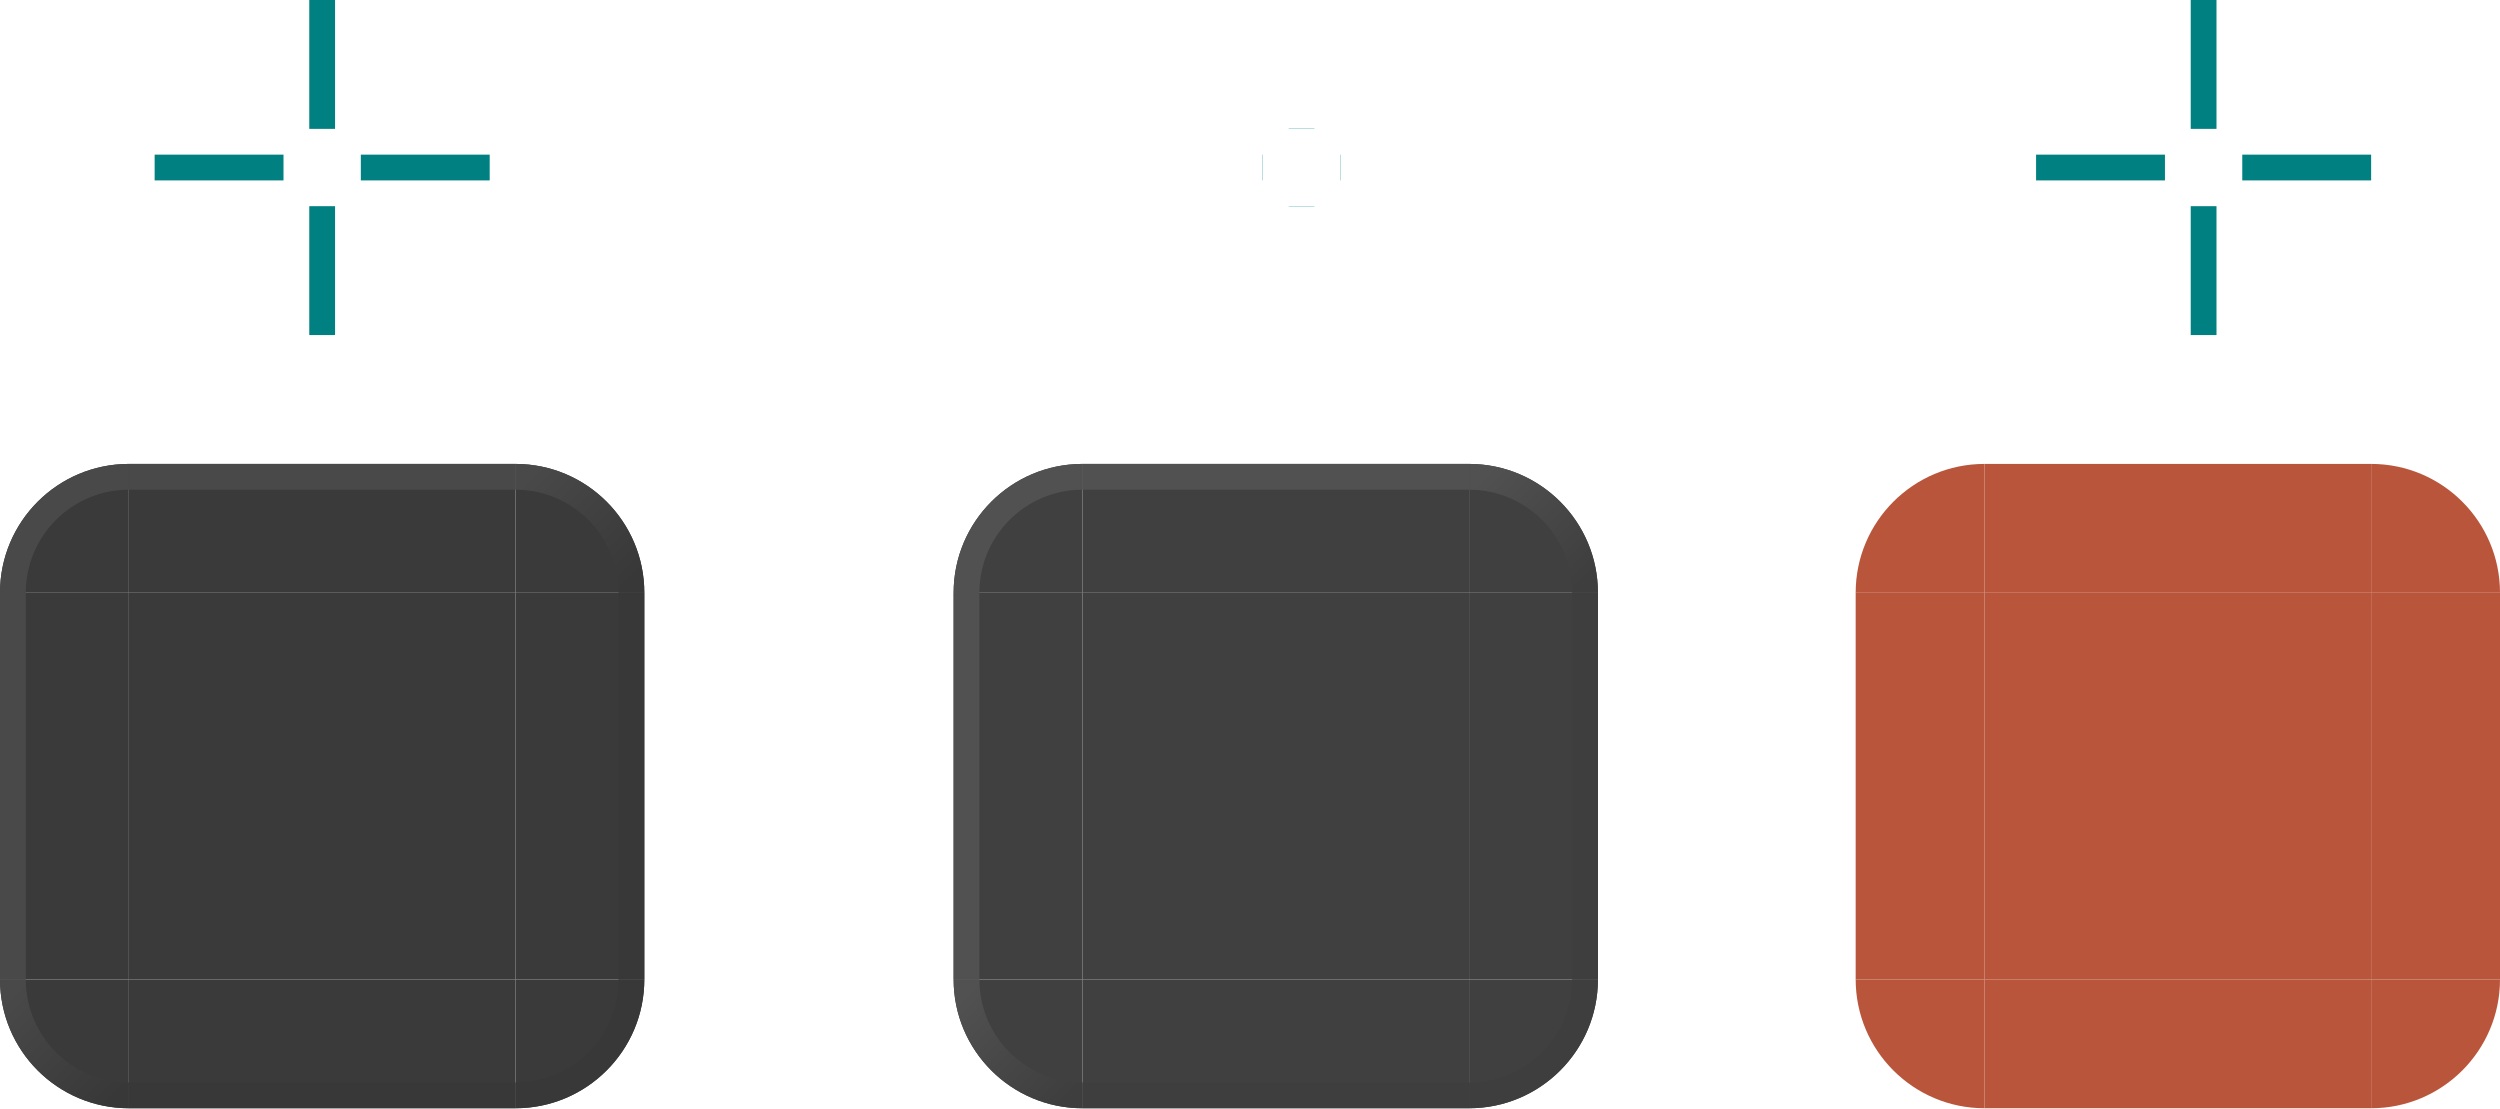
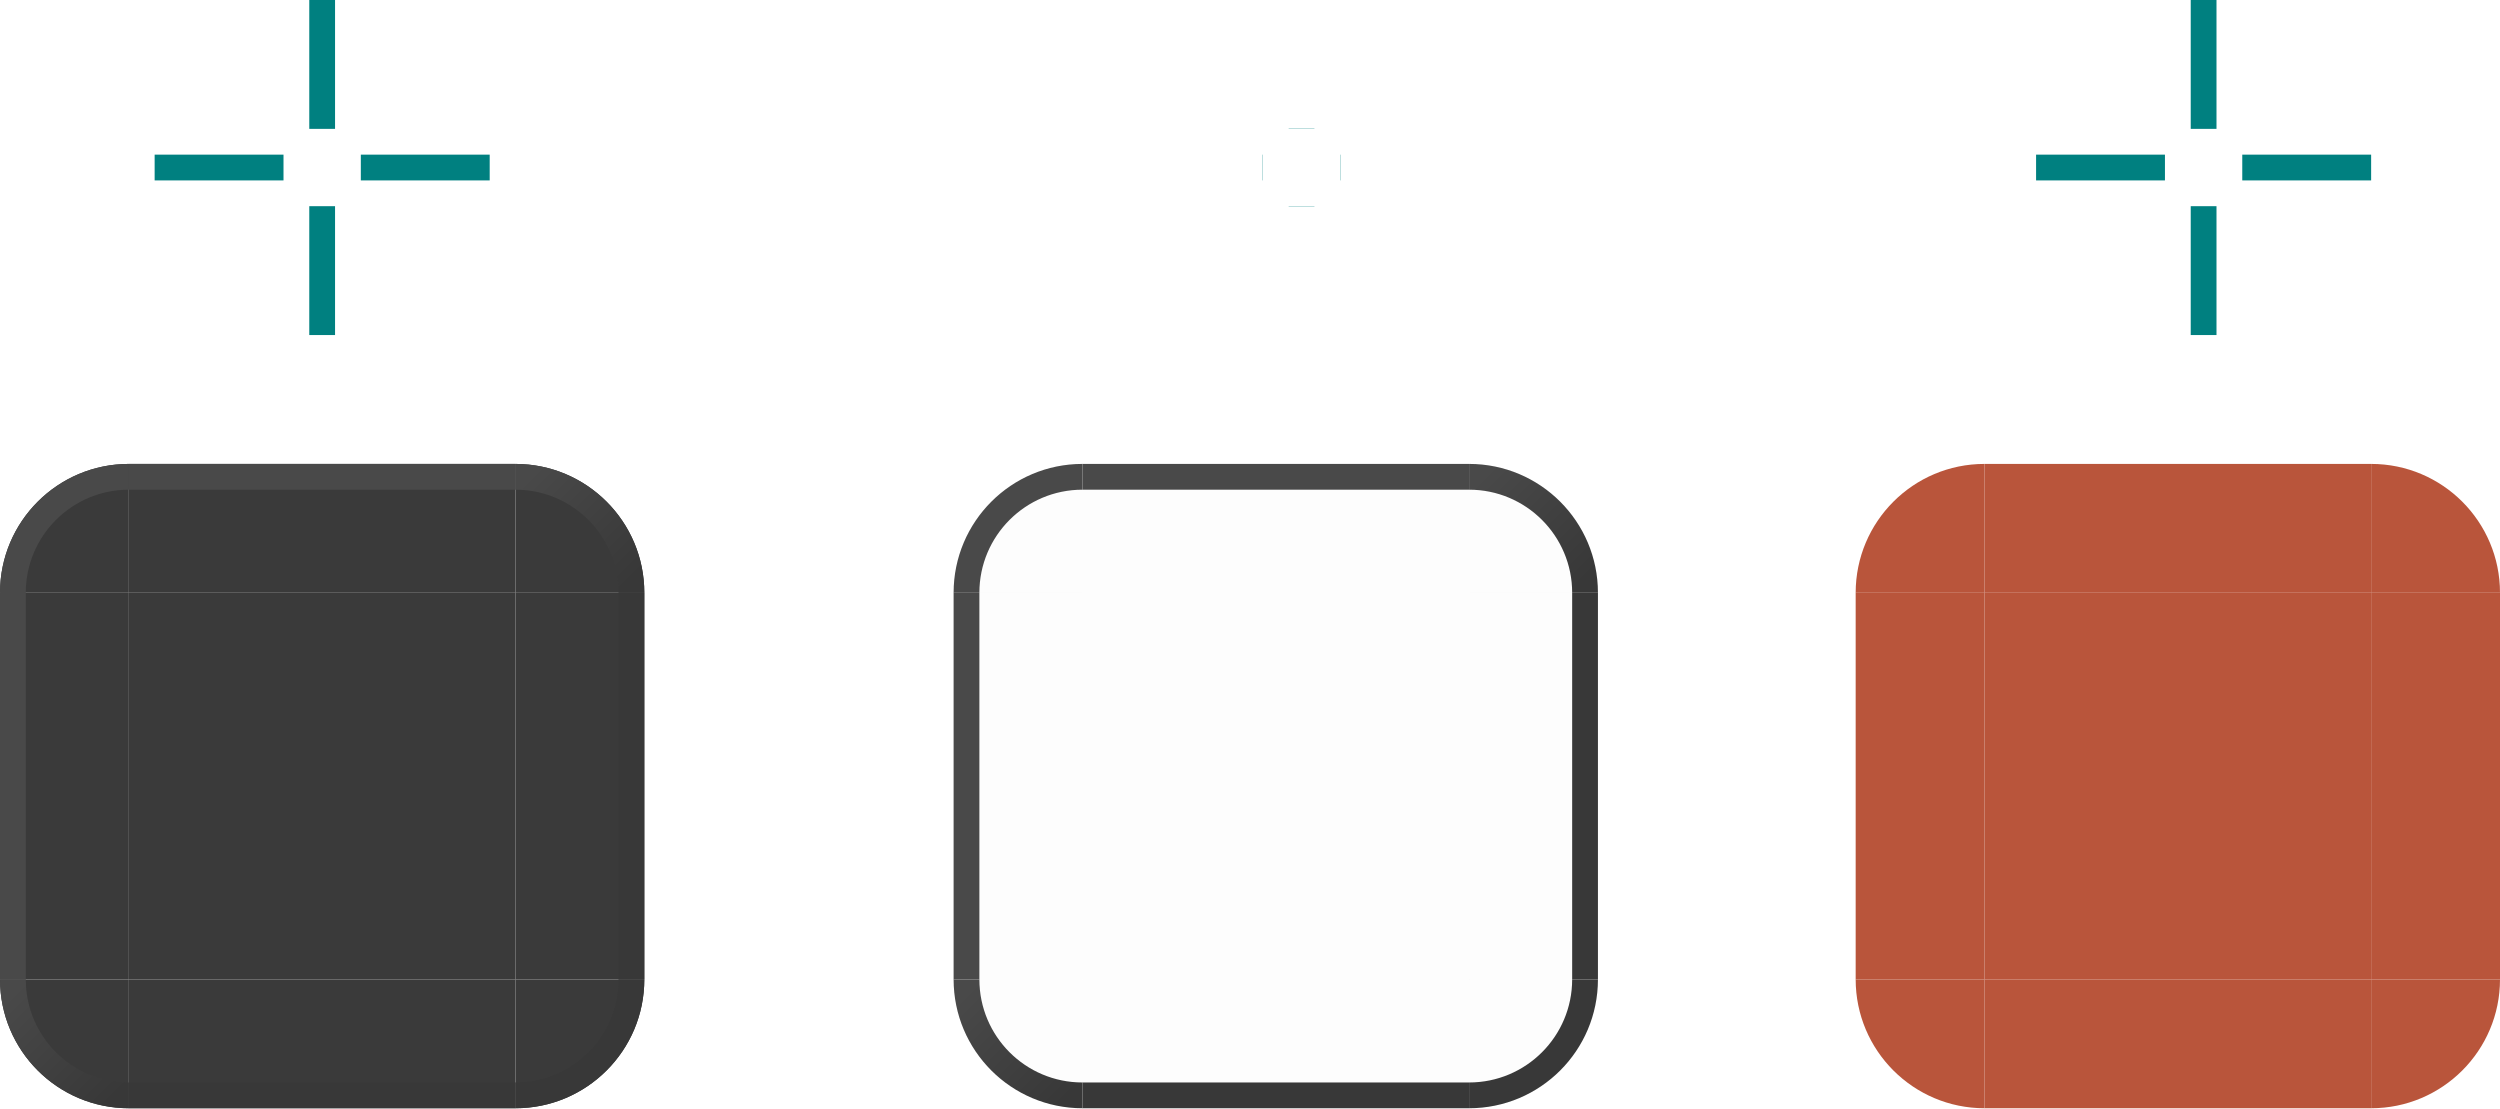
<svg xmlns="http://www.w3.org/2000/svg" xmlns:xlink="http://www.w3.org/1999/xlink" width="97" height="43" viewBox="0 0 97 43" version="1.1" id="svg17788">
  <defs id="defs17785">
    <linearGradient xlink:href="#linearGradient3436" id="linearGradient8986" gradientUnits="userSpaceOnUse" x1="265" y1="616" x2="269" y2="620" gradientTransform="translate(170,-140)" />
    <linearGradient id="linearGradient3436">
      <stop style="stop-color:#494949;stop-opacity:1" offset="0" id="stop9356" />
      <stop style="stop-color:#383838;stop-opacity:1" offset="1" id="stop9358" />
    </linearGradient>
    <linearGradient xlink:href="#linearGradient3436" id="linearGradient8984" gradientUnits="userSpaceOnUse" x1="269" y1="620" x2="265" y2="616" gradientTransform="rotate(180,342.5,557.5)" />
-     <linearGradient xlink:href="#linearGradient6775" id="linearGradient4179" gradientUnits="userSpaceOnUse" gradientTransform="translate(170,-140)" x1="265" y1="616" x2="269" y2="620" />
-     <linearGradient id="linearGradient6775">
-       <stop style="stop-color:#515151;stop-opacity:1" offset="0" id="stop3302" />
-       <stop style="stop-color:#3e3e3e;stop-opacity:1" offset="1" id="stop3304" />
-     </linearGradient>
-     <linearGradient xlink:href="#linearGradient6775" id="linearGradient4177" gradientUnits="userSpaceOnUse" gradientTransform="rotate(180,342.5,557.5)" x1="269" y1="620" x2="265" y2="616" />
+     <linearGradient xlink:href="#linearGradient3436" id="linearGradient4179" gradientUnits="userSpaceOnUse" gradientTransform="translate(170,-140)" x1="265" y1="616" x2="269" y2="620" />
+     <linearGradient xlink:href="#linearGradient3436" id="linearGradient4177" gradientUnits="userSpaceOnUse" gradientTransform="rotate(180,342.5,557.5)" x1="269" y1="620" x2="265" y2="616" />
  </defs>
  <g id="layer1" transform="translate(-448,513)">
    <path id="normal-hint-top-margin" d="m 460,-513 h 1 v 5 h -1 z" style="fill:#008080;fill-rule:evenodd;stroke-width:1" />
    <path id="normal-hint-bottom-margin" d="m 460,-505 h 1 v 5 h -1 z" style="fill:#008080;fill-rule:evenodd;stroke-width:1" />
    <path id="normal-hint-left-margin" d="m 454,-507 h 5 v 1 h -5 z" style="fill:#008080;fill-rule:evenodd;stroke-width:1" />
    <rect style="fill:#3a3a3a;fill-opacity:1;stroke:none;stroke-width:0.5;stroke-linecap:round" id="normal-center" width="15" height="15" x="453" y="-490" />
    <g id="normal-topright" transform="translate(33,-970)">
      <path style="fill:#3a3a3a;fill-opacity:1;stroke:none;stroke-width:0.5;stroke-linecap:round" id="path8942" d="m 440,-480 a 5,5 0 0 1 -5,5 v -5 z" transform="scale(1,-1)" />
      <path id="path8944" style="fill:url(#linearGradient8986);fill-opacity:1;stroke:none;stroke-width:0.5;stroke-linecap:round" d="m 435,475 v 1 a 4,4 0 0 1 4,4 h 1 a 5,5 0 0 0 -5,-5 z" />
    </g>
    <g id="normal-topleft" transform="translate(33,-970)">
      <path style="fill:#3a3a3a;fill-opacity:1;stroke:none;stroke-width:0.5;stroke-linecap:round" id="path8948" d="m -415,-480 a 5,5 0 0 1 -5,5 v -5 z" transform="scale(-1)" />
      <path id="path8950" style="fill:#494949;fill-opacity:1;stroke:none;stroke-width:0.5;stroke-linecap:round" d="m 420,475 v 1 a 4,4 0 0 0 -4,4 h -1 a 5,5 0 0 1 5,-5 z" />
    </g>
    <g id="normal-bottomleft" transform="translate(33,-970)">
      <path style="fill:#3a3a3a;fill-opacity:1;stroke:none;stroke-width:0.5;stroke-linecap:round" id="path8960" d="m -415,495 a 5,5 0 0 1 -5,5 v -5 z" transform="scale(-1,1)" />
      <path id="path8962" style="fill:url(#linearGradient8984);fill-opacity:1;stroke:none;stroke-width:0.5;stroke-linecap:round" d="m 420,500 v -1 a 4,4 0 0 1 -4,-4 h -1 a 5,5 0 0 0 5,5 z" />
    </g>
    <g id="normal-bottomright" transform="translate(33,-970)">
      <path style="fill:#3a3a3a;fill-opacity:1;stroke:none;stroke-width:0.5;stroke-linecap:round" id="path8966" d="m 440,495 a 5,5 0 0 1 -5,5 v -5 z" />
      <path id="path8968" style="fill:#383838;fill-opacity:1;stroke:none;stroke-width:0.5;stroke-linecap:round" d="m 435,500 v -1 a 4,4 0 0 0 4,-4 h 1 a 5,5 0 0 1 -5,5 z" />
    </g>
    <g id="normal-right" transform="translate(33,-970)">
      <rect style="fill:#3a3a3a;fill-opacity:1;stroke:none;stroke-width:0.5;stroke-linecap:round" id="rect8954" width="15" height="5" x="480" y="-440" transform="rotate(90)" />
      <rect style="fill:#383838;fill-opacity:1;stroke:none;stroke-width:0.5;stroke-linecap:round" id="rect8956" width="15" height="1" x="480" y="-440" transform="rotate(90)" />
    </g>
    <g id="normal-left" transform="translate(33,-970)">
      <rect style="fill:#3a3a3a;fill-opacity:1;stroke:none;stroke-width:0.5;stroke-linecap:round" id="rect8972" width="15" height="5" x="-495" y="415" transform="rotate(-90)" />
      <rect style="fill:#494949;fill-opacity:1;stroke:none;stroke-width:0.5;stroke-linecap:round" id="rect8974" width="15" height="1" x="-495" y="415" transform="rotate(-90)" />
    </g>
    <g id="normal-top" transform="rotate(90,929,19)">
      <rect style="fill:#3a3a3a;fill-opacity:1;stroke:none;stroke-width:0.5;stroke-linecap:round" id="rect3376" width="15" height="5" x="-495" y="415" transform="rotate(-90)" />
      <rect style="fill:#494949;fill-opacity:1;stroke:none;stroke-width:0.5;stroke-linecap:round" id="rect3378" width="15" height="1" x="-495" y="415" transform="rotate(-90)" />
    </g>
    <g id="normal-bottom" transform="rotate(90,929,19)">
      <rect style="fill:#3a3a3a;fill-opacity:1;stroke:none;stroke-width:0.5;stroke-linecap:round" id="rect3384" width="15" height="5" x="480" y="-440" transform="rotate(90)" />
      <rect style="fill:#383838;fill-opacity:1;stroke:none;stroke-width:0.5;stroke-linecap:round" id="rect3386" width="15" height="1" x="480" y="-440" transform="rotate(90)" />
    </g>
    <path id="normal-hint-right-margin" d="m 462,-507 h 5 v 1 h -5 z" style="fill:#008080;fill-rule:evenodd;stroke-width:1" />
-     <rect style="fill:#404040;fill-opacity:1;stroke:none;stroke-width:0.5;stroke-linecap:round" id="hover-center" width="15" height="15" x="490" y="-490" />
+     <rect style="fill:#cccccc;fill-opacity:1;stroke:none;stroke-width:0.5;stroke-linecap:round;opacity:0.05" id="hover-center" width="15" height="15" x="490" y="-490" />
    <g id="hover-topright" transform="translate(70,-970)">
-       <path style="fill:#404040;fill-opacity:1;stroke:none;stroke-width:0.5;stroke-linecap:round" id="path4115" d="m 440,-480 a 5,5 0 0 1 -5,5 v -5 z" transform="scale(1,-1)" />
+       <path style="fill:#cccccc;fill-opacity:1;stroke:none;stroke-width:0.5;stroke-linecap:round;opacity:0.05" id="path4115" d="m 440,-480 a 5,5 0 0 1 -5,5 v -5 z" transform="scale(1,-1)" />
      <path id="path4117" style="fill:url(#linearGradient4179);fill-opacity:1;stroke:none;stroke-width:0.5;stroke-linecap:round" d="m 435,475 v 1 a 4,4 0 0 1 4,4 h 1 a 5,5 0 0 0 -5,-5 z" />
    </g>
    <g id="hover-topleft" transform="translate(70,-970)">
-       <path style="fill:#404040;fill-opacity:1;stroke:none;stroke-width:0.5;stroke-linecap:round" id="path4123" d="m -415,-480 a 5,5 0 0 1 -5,5 v -5 z" transform="scale(-1)" />
-       <path id="path4125" style="fill:#515151;fill-opacity:1;stroke:none;stroke-width:0.5;stroke-linecap:round" d="m 420,475 v 1 a 4,4 0 0 0 -4,4 h -1 a 5,5 0 0 1 5,-5 z" />
+       <path style="fill:#cccccc;fill-opacity:1;stroke:none;stroke-width:0.5;stroke-linecap:round;opacity:0.05" id="path4123" d="m -415,-480 a 5,5 0 0 1 -5,5 v -5 z" transform="scale(-1)" />
+       <path id="path4125" style="fill:#494949;fill-opacity:1;stroke:none;stroke-width:0.5;stroke-linecap:round" d="m 420,475 v 1 a 4,4 0 0 0 -4,4 h -1 a 5,5 0 0 1 5,-5 z" />
    </g>
    <g id="hover-bottomleft" transform="translate(70,-970)">
-       <path style="fill:#404040;fill-opacity:1;stroke:none;stroke-width:0.5;stroke-linecap:round" id="path4131" d="m -415,495 a 5,5 0 0 1 -5,5 v -5 z" transform="scale(-1,1)" />
+       <path style="fill:#cccccc;fill-opacity:1;stroke:none;stroke-width:0.5;stroke-linecap:round;opacity:0.05" id="path4131" d="m -415,495 a 5,5 0 0 1 -5,5 v -5 z" transform="scale(-1,1)" />
      <path id="path4133" style="fill:url(#linearGradient4177);fill-opacity:1;stroke:none;stroke-width:0.5;stroke-linecap:round" d="m 420,500 v -1 a 4,4 0 0 1 -4,-4 h -1 a 5,5 0 0 0 5,5 z" />
    </g>
    <g id="hover-bottomright" transform="translate(70,-970)">
-       <path style="fill:#404040;fill-opacity:1;stroke:none;stroke-width:0.5;stroke-linecap:round" id="path4139" d="m 440,495 a 5,5 0 0 1 -5,5 v -5 z" />
-       <path id="path4141" style="fill:#3e3e3e;fill-opacity:1;stroke:none;stroke-width:0.5;stroke-linecap:round" d="m 435,500 v -1 a 4,4 0 0 0 4,-4 h 1 a 5,5 0 0 1 -5,5 z" />
+       <path style="fill:#cccccc;fill-opacity:1;stroke:none;stroke-width:0.5;stroke-linecap:round;opacity:0.05" id="path4139" d="m 440,495 a 5,5 0 0 1 -5,5 v -5 z" />
+       <path id="path4141" style="fill:#383838;fill-opacity:1;stroke:none;stroke-width:0.5;stroke-linecap:round" d="m 435,500 v -1 a 4,4 0 0 0 4,-4 h 1 a 5,5 0 0 1 -5,5 z" />
    </g>
    <g id="hover-right" transform="translate(70,-970)">
-       <rect style="fill:#404040;fill-opacity:1;stroke:none;stroke-width:0.5;stroke-linecap:round" id="rect4145" width="15" height="5" x="480" y="-440" transform="rotate(90)" />
-       <rect style="fill:#3e3e3e;fill-opacity:1;stroke:none;stroke-width:0.5;stroke-linecap:round" id="rect4147" width="15" height="1" x="480" y="-440" transform="rotate(90)" />
+       <rect style="fill:#cccccc;fill-opacity:1;stroke:none;stroke-width:0.5;stroke-linecap:round;opacity:0.05" id="rect4145" width="15" height="5" x="480" y="-440" transform="rotate(90)" />
+       <rect style="fill:#383838;fill-opacity:1;stroke:none;stroke-width:0.5;stroke-linecap:round" id="rect4147" width="15" height="1" x="480" y="-440" transform="rotate(90)" />
    </g>
    <g id="hover-left" transform="translate(70,-970)">
-       <rect style="fill:#404040;fill-opacity:1;stroke:none;stroke-width:0.5;stroke-linecap:round" id="rect4153" width="15" height="5" x="-495" y="415" transform="rotate(-90)" />
-       <rect style="fill:#515151;fill-opacity:1;stroke:none;stroke-width:0.5;stroke-linecap:round" id="rect4155" width="15" height="1" x="-495" y="415" transform="rotate(-90)" />
+       <rect style="fill:#cccccc;fill-opacity:1;stroke:none;stroke-width:0.5;stroke-linecap:round;opacity:0.05" id="rect4153" width="15" height="5" x="-495" y="415" transform="rotate(-90)" />
+       <rect style="fill:#494949;fill-opacity:1;stroke:none;stroke-width:0.5;stroke-linecap:round" id="rect4155" width="15" height="1" x="-495" y="415" transform="rotate(-90)" />
    </g>
    <g id="hover-top" transform="rotate(90,947.5,37.5)">
-       <rect style="fill:#404040;fill-opacity:1;stroke:none;stroke-width:0.5;stroke-linecap:round" id="rect4161" width="15" height="5" x="-495" y="415" transform="rotate(-90)" />
-       <rect style="fill:#515151;fill-opacity:1;stroke:none;stroke-width:0.5;stroke-linecap:round" id="rect4163" width="15" height="1" x="-495" y="415" transform="rotate(-90)" />
+       <rect style="fill:#cccccc;fill-opacity:1;stroke:none;stroke-width:0.5;stroke-linecap:round;opacity:0.05" id="rect4161" width="15" height="5" x="-495" y="415" transform="rotate(-90)" />
+       <rect style="fill:#494949;fill-opacity:1;stroke:none;stroke-width:0.5;stroke-linecap:round" id="rect4163" width="15" height="1" x="-495" y="415" transform="rotate(-90)" />
    </g>
    <g id="hover-bottom" transform="rotate(90,947.5,37.5)">
-       <rect style="fill:#404040;fill-opacity:1;stroke:none;stroke-width:0.5;stroke-linecap:round" id="rect4169" width="15" height="5" x="480" y="-440" transform="rotate(90)" />
-       <rect style="fill:#3e3e3e;fill-opacity:1;stroke:none;stroke-width:0.5;stroke-linecap:round" id="rect4171" width="15" height="1" x="480" y="-440" transform="rotate(90)" />
+       <rect style="fill:#cccccc;fill-opacity:1;stroke:none;stroke-width:0.5;stroke-linecap:round;opacity:0.05" id="rect4169" width="15" height="5" x="480" y="-440" transform="rotate(90)" />
+       <rect style="fill:#383838;fill-opacity:1;stroke:none;stroke-width:0.5;stroke-linecap:round" id="rect4171" width="15" height="1" x="480" y="-440" transform="rotate(90)" />
    </g>
    <path id="hover-hint-top-margin" d="m 498,-508.01 h 1 v 0.01 h -1 z" style="fill:#008080;fill-rule:evenodd;stroke-width:1" />
    <path id="hover-hint-bottom-margin" d="m 498,-505 h 1 v 0.01 h -1 z" style="fill:#008080;fill-rule:evenodd;stroke-width:1" />
    <path id="hover-hint-left-margin" d="M 496.99,-507 H 497 v 1 h -0.01 z" style="fill:#008080;fill-rule:evenodd;stroke-width:1" />
    <path id="hover-hint-right-margin" d="m 500,-507 h 0.01 v 1 H 500 Z" style="fill:#008080;fill-rule:evenodd;stroke-width:1" />
    <rect style="fill:#b9553b;fill-opacity:1;stroke:none;stroke-width:0.5;stroke-linecap:round" id="pressed-center" width="15" height="15" x="525" y="-490" />
    <rect style="fill:#b9553b;fill-opacity:1;stroke:none;stroke-width:0.5;stroke-linecap:round" id="pressed-top" width="15" height="5" x="525" y="-495" />
    <use x="0" y="0" xlink:href="#pressed-top" id="pressed-bottom" transform="translate(0,20)" />
    <use x="0" y="0" xlink:href="#pressed-top" id="pressed-right" transform="rotate(90,532.5,-482.5)" />
    <use x="0" y="0" xlink:href="#pressed-top" id="pressed-left" transform="rotate(-90,532.5,-482.5)" />
    <path style="opacity:1;fill:#b9553b;fill-opacity:1;stroke-width:1;stroke-linecap:round;stroke-linejoin:round" id="pressed-topright" d="m 545,490 a 5,5 0 0 1 -5,5 v -5 z" transform="scale(1,-1)" />
    <use x="0" y="0" xlink:href="#pressed-topright" id="pressed-topleft" transform="matrix(-1,0,0,1,1065,0)" />
    <use x="0" y="0" xlink:href="#pressed-topright" id="pressed-bottomright" transform="matrix(1,0,0,-1,0,-965)" />
    <use x="0" y="0" xlink:href="#pressed-topright" id="pressed-bottomleft" transform="rotate(180,532.5,-482.5)" />
    <path id="pressed-hint-top-margin" d="m 533,-513 h 1 v 5 h -1 z" style="fill:#008080;fill-rule:evenodd;stroke-width:1" />
    <path id="pressed-hint-bottom-margin" d="m 533,-505 h 1 v 5 h -1 z" style="fill:#008080;fill-rule:evenodd;stroke-width:1" />
    <path id="pressed-hint-left-margin" d="m 527,-507 h 5 v 1 h -5 z" style="fill:#008080;fill-rule:evenodd;stroke-width:1" />
    <path id="pressed-hint-right-margin" d="m 535,-507 h 5 v 1 h -5 z" style="fill:#008080;fill-rule:evenodd;stroke-width:1" />
  </g>
</svg>
